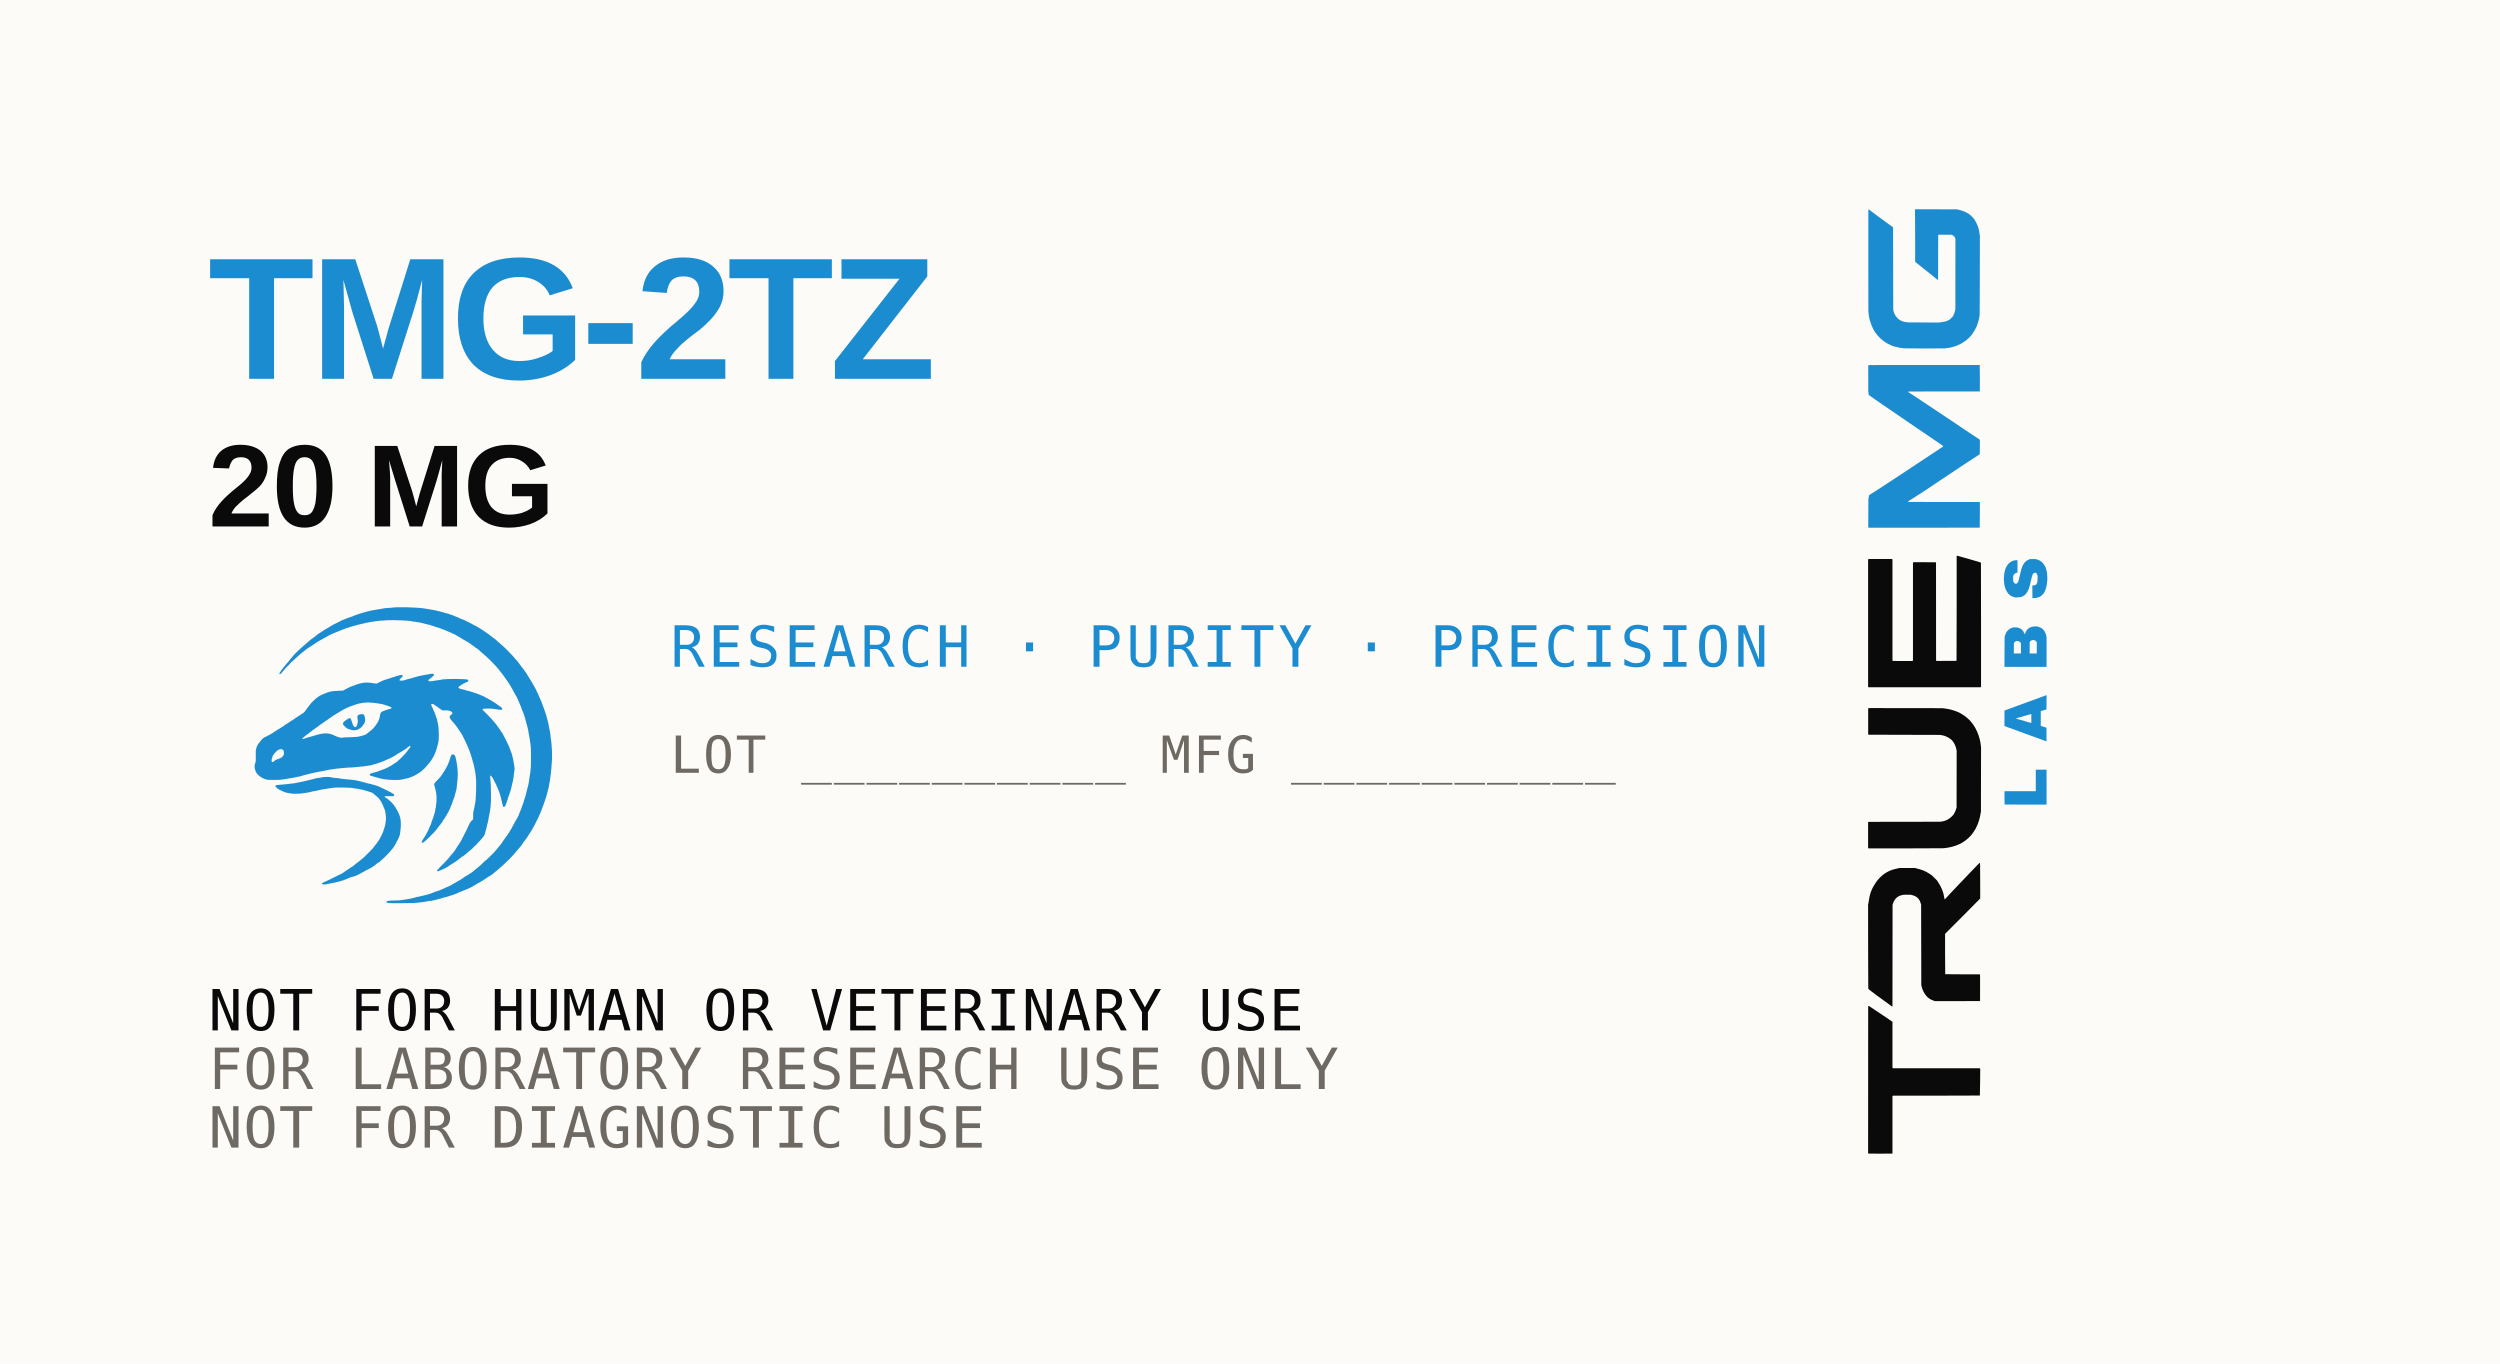
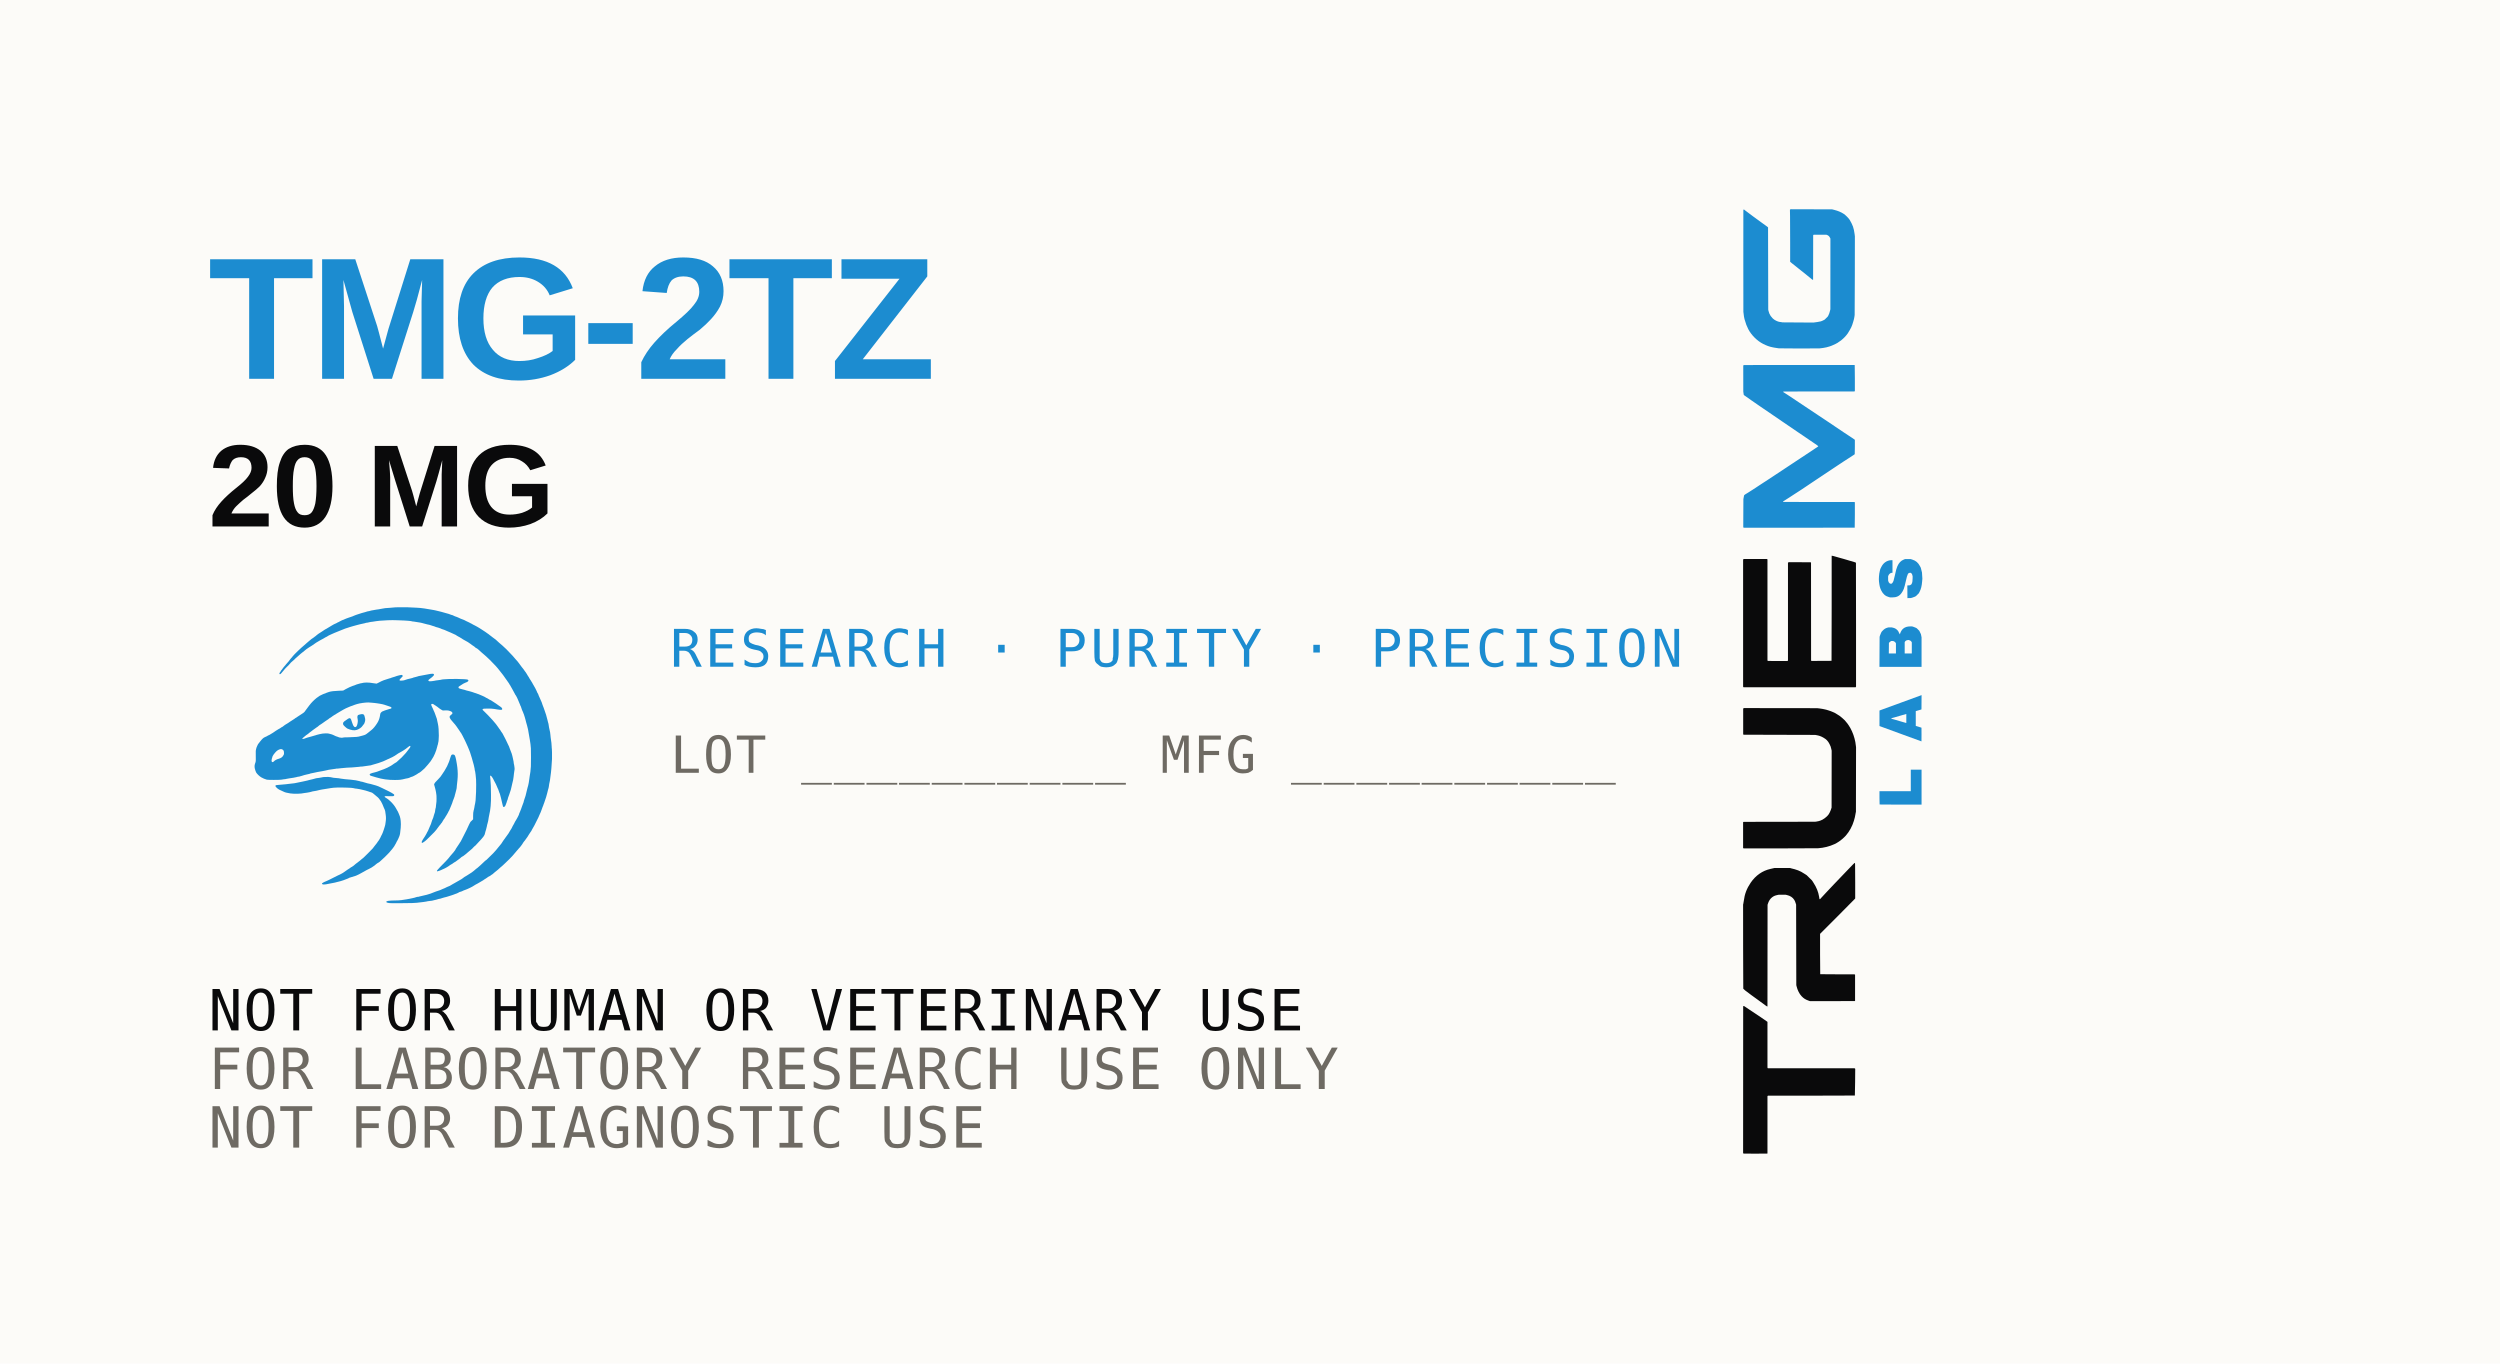
<svg xmlns="http://www.w3.org/2000/svg" width="66.0mm" height="36.0mm" viewBox="0 0 66.0 36.0">
  <rect x="0" y="0" width="66.0" height="36.0" fill="#FCFBF8" />
-   <g transform="translate(49.30,30.50) rotate(-90) scale(0.004437)">
+   <g transform="translate(46.00,30.50) rotate(-90) scale(0.004437)">
    <g transform="translate(0,681) scale(0.025,-0.025)" stroke="none">
      <g fill="#0A0A0B">
        <path d="M465 27020 l-58 -59 -15 -2770 c-8 -1524 0 -2802 18 -2841 l33 -70 6816 0 6815 0 61 -61 61 -61 -3 -10322 c-2 -5867 12 -10336 32 -10355 19 -18 1457 -45 3195 -61 l3160 -28 70 77 70 78 0 10325 0 10325 77 42 78 41 5439 0 5440 0 86 110 c125 160 843 1198 1065 1538 295 455 724 1099 1709 2569 l910 1356 -12 104 -12 103 -17488 9 -17488 9 -59 -58z" />
        <path d="M39653 27037 c-49 -18 -221 -200 -384 -405 -458 -576 -1855 -2468 -2161 -2925 -179 -268 -743 -1037 -1416 -1929 -166 -221 -278 -407 -266 -440 l22 -57 12086 -12 12086 -12 278 -88 c640 -203 1152 -536 1485 -965 307 -395 445 -712 569 -1304 l66 -320 0 -800 0 -800 -66 -300 c-181 -812 -569 -1408 -1152 -1768 -273 -168 -352 -202 -789 -341 l-351 -111 -9580 -21 -9580 -22 -300 -72 c-898 -215 -1753 -647 -2317 -1169 -555 -514 -833 -960 -1109 -1776 l-74 -220 -9 -5315 c-6 -2923 5 -5341 24 -5374 l33 -60 3113 -1 3113 0 48 65 47 66 6 4063 c3 2235 15 4080 27 4100 13 21 2011 36 4813 36 l4790 0 4138 -4134 c2275 -2274 4176 -4155 4224 -4180 l88 -46 3836 0 c2110 0 4003 12 4207 26 l369 26 19 50 c22 57 -449 537 -1427 1453 -693 648 -3219 3069 -3680 3525 -144 143 -513 492 -821 776 -307 284 -765 716 -1018 960 -460 444 -678 647 -1334 1239 l-350 316 13 64 12 65 180 30 c98 16 287 47 419 68 1108 179 2211 624 3280 1324 l560 366 620 626 620 626 263 400 c457 695 732 1203 890 1648 218 612 370 1114 408 1352 14 88 56 250 92 360 l67 200 0 1860 0 1860 -67 280 c-37 154 -105 451 -152 660 -425 1916 -1544 3522 -3281 4711 -1373 939 -2719 1447 -4380 1652 -176 22 -437 66 -580 99 l-260 59 -9960 -6 c-5478 -3 -9999 -20 -10047 -38z" />
        <path d="M73081 27003 l-41 -78 3 -8632 c2 -4748 18 -8831 36 -9073 101 -1383 432 -2698 970 -3860 66 -143 137 -296 156 -340 20 -44 107 -188 194 -320 88 -132 189 -294 225 -360 209 -379 985 -1283 1459 -1702 967 -852 2219 -1538 3517 -1926 650 -194 1101 -302 1480 -354 165 -23 381 -62 480 -87 l180 -46 7678 -14 7679 -14 341 41 c875 105 996 127 1782 328 1078 274 2363 850 3164 1418 90 64 252 177 360 252 187 130 549 429 780 644 172 160 902 995 1009 1154 55 80 204 315 333 521 129 206 275 440 325 520 50 80 106 181 125 225 20 44 83 188 142 320 184 414 294 707 421 1120 67 220 148 481 179 580 32 99 77 306 101 460 24 154 62 337 84 406 22 69 70 384 107 700 l66 574 11 8700 12 8700 -51 100 -50 100 -3067 0 -3067 0 -52 -52 -52 -52 -24 -8508 -24 -8508 -44 -260 c-110 -664 -270 -1122 -588 -1684 -416 -734 -817 -1122 -1520 -1473 -547 -273 -643 -308 -1159 -424 l-449 -100 -6776 10 -6776 11 -200 71 c-110 39 -290 99 -400 133 -249 78 -763 334 -1012 503 -573 388 -1285 1345 -1482 1993 -23 77 -72 239 -109 360 -36 121 -85 364 -108 540 l-41 320 -14 8515 -13 8515 -45 55 -46 55 -3073 0 -3074 0 -42 -77z" />
        <path d="M111470 27037 l-70 -41 0 -13357 0 -13356 77 -42 78 -41 14699 0 c8085 0 14727 11 14761 23 73 29 147 254 589 1797 45 154 107 361 140 460 63 190 147 481 240 830 105 394 171 630 288 1030 333 1138 450 1584 428 1620 l-25 40 -12447 1 c-6847 0 -12469 14 -12496 31 l-47 30 -13 2367 -12 2367 52 52 52 52 11644 8 11643 7 44 44 44 44 13 2601 14 2601 -64 97 -64 98 -11636 0 -11636 0 -65 65 -65 65 9 2319 10 2320 55 55 56 56 12035 0 12036 0 42 77 41 78 0 2733 0 2734 -61 88 -61 87 -15129 1 -15129 0 -70 -41z" />
      </g>
      <g fill="#1C8CD0">
        <path d="M149428 26991 l-69 -51 0 -13193 c0 -7256 10 -13210 23 -13230 14 -22 1228 -37 3012 -37 l2990 0 48 48 48 48 0 8485 c0 4667 11 8496 24 8510 51 51 137 -27 250 -225 101 -177 300 -490 866 -1360 66 -102 354 -541 640 -976 286 -435 601 -923 700 -1084 99 -162 321 -503 493 -760 172 -256 505 -753 740 -1103 235 -350 445 -663 467 -695 22 -31 510 -762 1084 -1623 574 -861 1170 -1754 1324 -1985 154 -231 405 -609 558 -840 153 -231 503 -754 776 -1163 274 -408 516 -772 538 -808 22 -36 195 -296 384 -577 189 -282 556 -836 816 -1232 1081 -1646 1205 -1838 1541 -2380 75 -121 155 -233 178 -249 22 -17 800 -30 1727 -30 l1686 -1 119 135 c65 75 217 295 338 490 237 384 977 1507 1354 2055 228 331 2457 3644 2617 3889 44 67 699 1051 1456 2187 757 1135 1423 2135 1480 2222 180 274 1884 2825 1961 2936 156 223 1269 1899 1393 2098 72 114 250 393 396 620 l265 412 64 -13 65 -12 10 -8456 10 -8455 45 -54 45 -54 3045 1 c1675 0 3068 15 3097 33 l52 33 3 9997 c2 5498 1 11430 -2 13183 l-5 3187 -64 64 -64 64 -3106 -3 -3106 -4 -378 -57 -379 -56 -90 -91 c-86 -86 -510 -688 -1208 -1715 -174 -255 -384 -561 -468 -680 -84 -119 -276 -396 -427 -616 -151 -220 -458 -665 -682 -990 -1061 -1535 -1504 -2184 -2993 -4392 -102 -151 -291 -424 -420 -606 -395 -558 -1826 -2658 -2692 -3952 -243 -363 -534 -795 -646 -960 -362 -533 -933 -1370 -1216 -1780 -151 -220 -481 -706 -734 -1080 -645 -958 -666 -976 -803 -710 -42 83 -173 285 -290 450 -117 165 -304 439 -414 609 -110 170 -319 485 -464 700 -262 388 -699 1050 -1710 2591 -288 440 -580 881 -649 980 -69 99 -254 378 -411 620 -158 242 -361 548 -451 680 -281 410 -2516 3790 -2639 3990 -64 104 -235 365 -380 580 -145 214 -333 498 -417 630 -84 132 -354 546 -599 920 -245 374 -615 940 -823 1259 -207 318 -435 660 -505 760 -71 99 -211 316 -313 481 -101 165 -291 462 -420 660 -130 198 -296 457 -368 575 -72 117 -167 271 -211 341 -44 69 -139 228 -212 352 -169 288 -192 306 -474 358 -129 23 -333 61 -454 84 l-220 41 -3341 16 -3341 15 -70 -51z" />
        <path d="M200748 27015 c-12 -12 -199 -36 -415 -54 -432 -34 -1041 -135 -1353 -224 -1056 -300 -1666 -529 -2360 -890 -1428 -741 -2792 -2118 -3512 -3547 -409 -812 -663 -1509 -787 -2160 -25 -132 -70 -357 -100 -500 -79 -379 -135 -742 -162 -1060 -43 -494 -55 -9253 -14 -9700 56 -610 149 -1204 259 -1660 102 -419 325 -1132 377 -1200 16 -22 80 -166 140 -320 130 -331 384 -846 530 -1076 305 -481 394 -610 605 -874 491 -615 1084 -1182 1642 -1570 290 -202 1442 -860 1505 -860 28 0 101 -26 164 -59 200 -104 621 -251 1093 -383 253 -70 546 -153 651 -184 105 -31 330 -75 500 -97 170 -23 390 -53 489 -68 99 -14 4347 -33 9440 -40 l9260 -14 540 64 c656 78 1322 222 1791 386 457 161 1227 540 1629 803 397 259 1101 959 1378 1369 420 622 746 1395 972 2303 l125 500 14 4945 15 4946 -71 71 -71 71 -1581 -27 c-870 -14 -3652 -26 -6184 -26 l-4603 0 -358 -430 c-730 -878 -909 -1102 -1673 -2099 -240 -314 -558 -715 -706 -891 -148 -176 -383 -466 -523 -644 -337 -431 -699 -871 -887 -1081 -88 -98 -148 -202 -140 -243 l14 -72 5305 -10 5304 -10 53 -64 53 -63 2 -1507 2 -1506 -91 -224 c-110 -274 -304 -474 -603 -623 l-226 -113 -8400 4 -8400 4 -320 70 c-469 102 -882 246 -1179 409 l-261 145 -360 364 -361 364 -139 260 c-255 475 -361 834 -439 1480 -25 209 -65 499 -88 643 l-43 264 25 3744 25 3744 40 105 c22 58 40 190 41 293 1 337 223 944 505 1380 483 748 1297 1294 2194 1474 l240 48 9794 23 9795 22 117 140 c64 77 166 212 225 299 139 203 491 691 749 1038 529 712 1029 1396 1202 1646 106 153 235 331 287 397 354 447 648 839 1069 1427 120 168 302 408 403 532 l184 226 -13 87 -12 88 -12145 8 c-6680 5 -12155 -1 -12167 -13z" />
      </g>
    </g>
    <g transform="translate(2086.5,811.8) scale(1.209881)">
      <g transform="translate(0,214) scale(0.025,-0.025)" fill="#1C8CD0" stroke="none">
        <g transform="translate(0.0,0)">
          <path d="M27 8413 c-15 -14 -27 -1877 -27 -4140 l0 -4113 3440 0 3440 0 0 1060 0 1060 -2120 0 -2120 0 0 3080 0 3080 -1293 0 c-712 0 -1306 -12 -1320 -27z" />
        </g>
        <g transform="translate(-21015.9,0)">
          <path d="M36449 8370 c-16 -38 -696 -1897 -1510 -4130 l-1482 -4060 1338 -11 c735 -5 1345 -2 1355 8 10 10 94 267 186 571 l167 552 1453 0 1453 0 166 -560 166 -560 1408 -11 1408 -10 -54 150 c-226 634 -2882 7899 -2925 8001 l-54 130 -1523 0 -1524 0 -28 -70z m1733 -2892 c92 -340 278 -981 413 -1425 135 -444 245 -826 245 -850 l0 -43 -880 0 -880 0 0 35 c0 20 118 428 261 908 144 480 325 1099 402 1375 77 276 150 534 162 574 12 40 41 66 65 58 l43 -14 169 -618z" />
        </g>
        <g transform="translate(-42657.8,0)">
          <path d="M69760 4303 l0 -4143 2902 0 2901 0 309 62 308 62 334 158 333 158 252 251 251 252 125 248 c69 137 153 351 185 477 l60 229 -1 321 c-1 601 -160 1085 -470 1430 -201 224 -556 447 -848 535 -133 40 -241 82 -241 95 0 12 146 91 325 175 l324 152 189 177 c231 216 381 483 460 821 l61 257 0 322 1 321 -62 239 c-83 323 -270 621 -559 892 l-241 226 -260 128 c-143 71 -368 160 -499 198 l-239 69 -2950 15 -2950 15 0 -4142z m4807 2197 c59 -44 145 -145 190 -225 l83 -146 0 -196 0 -196 -90 -178 -90 -178 -136 -91 -136 -90 -994 0 -994 0 0 702 0 702 1030 -12 1030 -12 107 -80z m151 -3079 c149 -77 276 -287 306 -506 l24 -176 -47 -179 c-53 -196 -161 -336 -329 -424 l-108 -56 -1082 0 -1082 0 0 700 0 700 1102 0 1102 0 114 -59z" />
        </g>
        <g transform="translate(-64316.7,0)">
          <path d="M108180 8534 c-883 -105 -1223 -191 -1720 -433 -723 -354 -1137 -832 -1320 -1524 l-62 -237 -3 -388 c-4 -854 255 -1416 851 -1840 580 -413 916 -536 2354 -856 1425 -317 1640 -428 1640 -841 l0 -141 -113 -114 -114 -113 -214 -63 -214 -64 -425 0 c-504 0 -844 55 -1052 172 l-152 85 -83 134 -83 134 -20 258 -21 258 -1245 -10 -1244 -11 9 -334 9 -334 66 -266 c36 -146 121 -374 189 -506 l125 -240 281 -282 281 -281 281 -146 c560 -291 1154 -435 2099 -509 l500 -39 606 38 606 39 461 117 462 116 312 163 c696 362 1073 805 1299 1525 l94 299 -2 560 -2 560 -94 240 c-217 556 -654 973 -1318 1259 -413 178 -717 261 -1834 501 -954 205 -1224 295 -1434 476 l-146 126 -4 173 -5 172 146 134 147 134 173 52 173 51 400 1 400 1 151 -53 c299 -106 549 -418 549 -685 l0 -122 1240 0 1240 0 0 232 c0 429 -157 880 -432 1244 -232 306 -531 541 -948 745 l-360 176 -388 100 c-588 151 -1538 223 -2092 157z" />
        </g>
      </g>
    </g>
  </g>
  <text x="5.5" y="10.00" font-family="Archivo Black, Archivo, Helvetica Neue, Arial, sans-serif" font-weight="900" font-size="4.60" letter-spacing="-0.12" fill="#1C8CD0">TMG-2TZ</text>
  <text x="5.5" y="13.90" font-family="Archivo Black, Archivo, Helvetica Neue, Arial, sans-serif" font-weight="900" font-size="3.10" letter-spacing="-0.04" fill="#0A0A0B">20 MG</text>
  <g transform="translate(5.500,14.600) scale(0.006875)">
    <g transform="translate(0,1600) scale(0.5673759,-0.5673759)" fill="#1C8CD0" stroke="none">
      <path d="M1285 2453 c-13 0 -30 -1 -36 -2 -7 0 -17 -1 -23 -2 -26 -1 -32 -2 -58 -7 -8 -2 -22 -4 -31 -5 -9 -1 -24 -4 -34 -6 -10 -3 -21 -6 -26 -6 -5 -1 -12 -4 -16 -5 -5 -2 -15 -4 -22 -6 -7 -2 -17 -5 -22 -7 -5 -2 -13 -5 -18 -6 -5 -2 -12 -5 -15 -6 -3 -2 -12 -5 -18 -7 -7 -2 -14 -4 -15 -5 -2 -1 -8 -3 -14 -5 -5 -2 -12 -5 -15 -6 -2 -2 -7 -4 -10 -4 -6 -2 -15 -7 -21 -10 -1 -1 -6 -3 -9 -5 -4 -1 -9 -4 -12 -6 -4 -2 -9 -5 -13 -6 -3 -2 -8 -4 -10 -5 -2 -1 -7 -4 -12 -7 -12 -7 -19 -11 -30 -18 -5 -3 -10 -6 -10 -6 -1 0 -5 -2 -9 -5 -5 -3 -13 -9 -18 -12 -19 -12 -30 -19 -35 -24 -3 -3 -7 -6 -8 -7 -2 -1 -6 -3 -8 -6 -3 -2 -8 -5 -10 -7 -2 -1 -7 -4 -9 -6 -11 -9 -15 -13 -18 -15 -2 -2 -9 -7 -14 -12 -6 -6 -13 -12 -17 -15 -22 -18 -67 -61 -78 -75 -2 -4 -8 -10 -11 -13 -3 -4 -7 -8 -8 -10 -4 -6 -15 -20 -18 -22 -2 -2 -5 -6 -8 -9 -2 -4 -6 -8 -8 -10 -5 -6 -13 -15 -16 -20 -2 -3 -4 -6 -5 -7 -1 -1 -3 -4 -5 -6 -1 -3 -4 -8 -7 -11 -3 -4 -4 -6 -4 -9 0 -3 1 -4 4 -4 2 0 4 1 10 8 4 4 9 10 11 13 4 6 24 28 28 31 2 1 7 6 12 12 11 13 12 15 36 35 2 3 10 10 17 16 7 7 19 17 26 23 7 6 18 15 25 20 10 9 16 13 31 23 9 5 13 8 21 13 22 16 34 24 56 36 21 11 30 16 32 18 2 1 7 4 12 6 5 3 11 6 13 8 3 1 9 4 13 6 5 2 10 4 11 5 2 1 9 4 16 7 13 5 21 8 37 15 4 2 11 5 15 6 4 1 13 5 20 8 8 3 15 5 16 5 0 0 7 2 15 5 7 2 18 5 24 7 6 1 16 4 22 6 7 2 17 5 23 6 14 3 21 4 32 7 4 2 13 4 19 4 5 1 11 3 13 3 2 1 11 2 20 3 9 1 21 3 26 4 10 2 24 3 76 6 30 1 38 1 67 0 69 -2 94 -5 101 -8 1 0 5 -1 10 -1 4 -1 12 -2 19 -3 6 -1 17 -3 25 -4 8 -2 19 -4 24 -6 6 -2 16 -4 23 -6 8 -1 18 -4 24 -6 6 -2 11 -4 12 -4 2 0 17 -5 23 -8 2 0 9 -3 15 -4 6 -2 14 -5 17 -6 2 -2 9 -4 15 -6 6 -2 13 -4 16 -6 3 -2 10 -5 16 -7 6 -2 14 -6 19 -8 17 -8 34 -16 35 -16 0 0 5 -3 9 -6 5 -3 11 -6 14 -8 2 -1 6 -3 8 -4 1 -2 5 -4 8 -5 3 -2 8 -5 10 -7 4 -3 23 -13 34 -19 2 -1 5 -3 7 -5 3 -2 7 -5 9 -6 2 -1 7 -5 12 -9 5 -4 11 -8 15 -10 3 -3 7 -6 9 -8 3 -1 7 -4 11 -6 3 -3 8 -7 12 -10 3 -3 9 -9 14 -13 37 -32 31 -26 60 -54 33 -33 48 -49 67 -74 9 -12 13 -17 22 -28 2 -3 7 -10 12 -17 11 -16 19 -28 24 -34 2 -3 6 -8 8 -13 2 -4 5 -8 6 -9 0 -1 2 -4 3 -6 1 -2 5 -8 7 -12 7 -12 14 -25 19 -35 2 -5 6 -11 8 -13 2 -3 5 -9 7 -13 2 -5 4 -9 5 -11 1 -2 12 -27 16 -38 1 -4 3 -9 5 -11 2 -5 8 -22 8 -24 0 -1 2 -6 5 -11 3 -6 6 -15 8 -20 1 -5 4 -14 6 -19 1 -5 4 -13 5 -18 1 -5 3 -12 4 -16 3 -7 10 -37 12 -45 0 -3 1 -7 2 -10 1 -4 2 -9 2 -12 1 -7 6 -33 9 -52 3 -16 6 -39 7 -57 1 -21 1 -101 0 -122 -1 -23 -5 -52 -8 -66 0 -4 -2 -13 -3 -22 -2 -16 -5 -33 -7 -40 -1 -2 -3 -9 -4 -14 -1 -6 -3 -13 -4 -16 -4 -14 -8 -31 -10 -41 -2 -5 -4 -12 -5 -15 -1 -3 -4 -11 -6 -18 -1 -7 -4 -16 -6 -20 -2 -4 -5 -12 -6 -16 -3 -10 -11 -30 -15 -40 -2 -4 -6 -13 -8 -21 -3 -7 -7 -14 -8 -16 -1 -1 -3 -5 -5 -9 -2 -4 -5 -9 -7 -12 -2 -3 -6 -9 -8 -14 -2 -5 -4 -9 -5 -10 -2 -3 -13 -22 -16 -30 -3 -4 -5 -9 -7 -11 -1 -3 -4 -7 -6 -10 -1 -3 -5 -8 -7 -12 -7 -9 -19 -26 -36 -50 -5 -8 -11 -16 -13 -20 -3 -3 -9 -11 -14 -17 -20 -25 -24 -30 -42 -49 -23 -23 -37 -37 -45 -44 -4 -2 -11 -8 -16 -13 -14 -14 -34 -32 -39 -36 -3 -3 -9 -8 -14 -11 -22 -20 -38 -31 -62 -45 -17 -10 -24 -14 -29 -19 -6 -5 -8 -6 -33 -20 -8 -4 -17 -10 -21 -12 -4 -2 -11 -6 -16 -9 -4 -2 -9 -5 -10 -6 -2 -2 -12 -7 -16 -8 -2 -1 -8 -3 -12 -5 -4 -2 -11 -5 -14 -7 -4 -1 -11 -4 -17 -7 -5 -3 -10 -5 -11 -5 0 0 -4 -1 -8 -3 -8 -3 -22 -8 -24 -8 -1 0 -6 -2 -13 -5 -6 -3 -17 -7 -23 -9 -7 -2 -14 -4 -16 -5 -2 -1 -7 -2 -10 -3 -31 -7 -48 -11 -51 -12 -1 -1 -6 -2 -12 -2 -5 -1 -13 -3 -17 -5 -4 -1 -12 -3 -17 -4 -6 -1 -14 -3 -19 -4 -8 -2 -29 -5 -55 -9 -14 -2 -21 -2 -66 -3 -20 -1 -29 -2 -34 -6 -4 -2 -5 -3 -2 -5 2 -2 6 -4 18 -6 8 -1 17 -1 73 -1 70 0 109 1 141 6 3 1 11 1 17 2 5 1 14 2 20 3 6 2 16 3 23 4 6 1 14 2 17 2 3 1 10 3 16 4 6 1 15 3 20 5 4 2 12 3 16 4 4 1 11 2 14 4 4 1 12 3 17 5 14 3 16 4 29 8 6 2 15 5 19 6 3 1 9 3 12 4 4 2 9 4 13 5 8 2 16 6 22 9 3 3 6 4 16 7 4 1 10 3 13 5 3 2 11 5 17 7 13 4 51 22 58 28 3 2 9 6 13 8 5 2 11 6 15 8 13 8 29 17 29 17 1 0 4 2 7 4 3 3 8 6 10 7 3 2 7 5 11 7 9 7 20 14 26 16 3 2 6 4 8 6 2 1 5 4 8 5 2 2 5 5 8 7 2 2 6 5 8 7 8 5 32 26 41 35 5 4 10 9 12 10 5 4 26 24 43 41 19 19 30 31 47 52 7 8 15 17 18 21 3 3 7 8 10 11 2 3 5 7 7 9 2 3 5 7 8 11 2 3 5 8 6 10 2 2 5 6 6 8 2 2 4 6 6 7 1 1 4 5 6 9 3 4 7 10 11 15 3 5 8 13 11 18 3 4 7 10 8 12 2 3 5 7 7 10 1 3 3 7 4 8 2 3 17 29 17 30 0 1 19 39 21 42 1 2 4 7 6 12 2 5 4 11 6 14 4 7 16 36 18 44 1 4 4 10 5 14 2 3 4 9 5 13 1 4 4 11 6 16 9 25 17 50 20 65 2 9 5 20 6 24 2 4 3 11 4 15 1 4 2 13 3 21 2 7 4 18 5 24 1 6 2 17 3 23 1 13 2 17 4 31 0 5 1 14 2 20 0 5 2 17 2 26 3 26 4 63 3 90 0 13 -1 24 -1 25 -1 0 -1 5 -1 11 0 14 -3 40 -7 64 0 5 -1 14 -2 20 -1 6 -2 13 -2 16 -3 11 -4 16 -7 32 -4 27 -4 28 -7 36 -1 4 -3 11 -4 16 -4 19 -13 48 -20 66 -2 6 -5 13 -6 17 -1 4 -4 12 -7 18 -2 6 -5 14 -6 18 -3 7 -8 19 -15 34 -2 4 -6 12 -7 17 -2 4 -4 10 -6 12 -2 2 -4 7 -5 11 -5 11 -16 33 -20 38 -1 3 -4 7 -6 10 -1 4 -7 13 -12 21 -6 9 -11 17 -12 19 -1 3 -6 11 -11 18 -4 7 -9 16 -11 18 -1 2 -4 7 -7 10 -2 3 -8 11 -12 17 -5 6 -10 13 -12 15 -2 3 -6 9 -11 15 -12 17 -18 24 -31 38 -7 8 -15 17 -18 21 -4 4 -14 15 -22 23 -9 9 -19 19 -21 22 -5 5 -25 24 -28 26 -2 1 -10 9 -20 17 -9 9 -20 19 -24 22 -10 7 -16 11 -23 17 -3 3 -8 6 -10 8 -3 2 -9 6 -13 10 -12 9 -41 29 -53 36 -4 2 -9 5 -11 7 -4 2 -9 5 -17 10 -2 1 -7 4 -13 7 -6 3 -12 6 -14 7 -2 2 -6 3 -8 5 -2 1 -8 3 -12 6 -4 2 -9 5 -12 6 -3 1 -9 4 -13 6 -7 5 -20 10 -39 17 -5 2 -11 5 -15 7 -7 3 -16 7 -18 7 0 0 -4 2 -8 3 -11 6 -14 7 -23 9 -4 1 -11 4 -16 6 -5 1 -13 4 -18 5 -16 4 -25 7 -32 9 -4 1 -11 3 -16 4 -10 2 -19 4 -25 6 -3 1 -7 2 -10 2 -4 1 -14 2 -23 4 -16 2 -22 3 -42 7 -10 2 -44 5 -52 5 -4 0 -14 1 -21 1 -17 2 -71 3 -103 2z" />
      <path d="M1503 2002 c-19 -3 -77 -14 -80 -15 -1 -1 -10 -3 -20 -6 -9 -2 -20 -5 -23 -7 -4 -1 -11 -3 -16 -4 -10 -2 -22 -5 -32 -9 -4 -2 -10 -3 -17 -4 -16 -1 -18 -1 -20 1 -3 3 0 7 10 17 l10 10 0 3 c0 5 -3 7 -8 7 -4 0 -22 -4 -31 -7 -4 -1 -10 -3 -14 -5 -5 -1 -14 -4 -20 -6 -7 -3 -15 -6 -18 -6 -7 -2 -21 -7 -37 -12 -10 -4 -26 -11 -34 -16 -2 -1 -7 -3 -10 -5 l-5 -2 -6 1 c-4 0 -10 2 -15 2 -32 6 -61 6 -81 0 -3 0 -11 -2 -17 -4 -15 -4 -17 -5 -24 -8 -3 -2 -11 -4 -17 -6 -12 -4 -32 -13 -48 -22 -5 -3 -12 -7 -14 -8 l-4 -2 -27 -1 c-32 -1 -55 -4 -68 -8 -5 -2 -13 -4 -17 -6 -13 -4 -35 -14 -46 -20 -12 -7 -29 -20 -47 -38 -6 -5 -18 -20 -25 -29 -3 -4 -7 -9 -9 -12 -6 -7 -11 -14 -17 -23 -4 -6 -6 -9 -13 -14 -5 -3 -10 -7 -12 -8 -4 -2 -23 -15 -29 -19 -1 -1 -5 -3 -7 -5 -3 -1 -9 -5 -12 -8 -4 -2 -11 -7 -17 -11 -6 -4 -18 -11 -27 -18 -9 -6 -18 -11 -20 -12 -1 -1 -5 -4 -8 -6 -2 -2 -7 -5 -9 -7 -3 -1 -7 -3 -9 -5 -2 -2 -6 -4 -9 -6 -3 -1 -8 -4 -11 -6 -3 -2 -10 -7 -16 -10 -7 -4 -15 -10 -19 -13 -5 -3 -15 -9 -23 -14 -9 -4 -17 -8 -19 -10 -2 -1 -7 -3 -11 -5 -12 -5 -19 -11 -34 -30 -2 -3 -5 -7 -7 -9 -7 -8 -9 -11 -14 -23 -3 -6 -6 -15 -7 -21 l-2 -11 0 -24 c1 -42 0 -47 -1 -51 -5 -14 -6 -17 -7 -26 0 -5 0 -12 1 -16 1 -7 7 -24 9 -28 6 -11 23 -27 35 -34 7 -5 29 -14 38 -16 8 -2 86 -2 98 0 3 1 12 2 18 3 6 0 13 1 14 2 2 1 12 2 22 4 10 1 22 3 27 4 5 1 14 3 20 4 6 2 15 4 20 4 5 1 13 3 18 5 12 4 18 6 32 9 7 1 15 3 18 4 6 3 8 3 33 8 8 2 19 4 23 5 9 2 19 4 34 6 6 1 15 3 20 4 6 2 15 4 22 5 15 2 47 7 48 7 0 1 5 1 11 1 6 1 18 2 28 3 19 2 53 5 72 5 18 1 40 3 46 4 3 1 13 2 22 2 16 2 24 3 49 7 5 0 13 2 17 4 4 1 10 3 14 4 14 3 43 13 61 20 5 3 10 5 11 5 1 0 6 2 11 5 5 3 13 6 18 8 5 2 9 4 10 5 1 0 6 3 11 5 12 6 25 14 30 18 3 2 8 5 10 7 3 1 11 6 18 10 8 5 15 9 17 10 6 3 28 19 33 24 7 6 12 9 15 7 2 -2 -1 -11 -6 -16 -1 -1 -4 -6 -7 -9 -12 -17 -18 -24 -45 -52 -19 -18 -32 -30 -35 -32 -3 -2 -11 -7 -18 -11 -6 -5 -12 -9 -14 -10 -1 -1 -6 -4 -10 -6 -11 -7 -31 -16 -44 -21 -6 -2 -12 -5 -14 -5 -1 -1 -9 -4 -16 -6 -7 -2 -14 -5 -16 -6 -2 0 -9 -2 -14 -4 -14 -3 -27 -7 -30 -9 -2 0 -4 -2 -5 -3 l-1 -3 1 -3 c2 -4 7 -7 22 -10 6 -2 14 -4 20 -6 43 -13 80 -18 127 -18 32 0 42 1 73 9 6 1 13 3 16 3 5 1 13 4 18 7 3 1 7 3 10 3 3 1 8 3 11 5 2 1 8 5 13 7 5 3 10 6 12 7 1 2 5 4 9 6 9 4 22 15 39 31 13 14 33 37 41 48 2 2 6 9 9 14 14 19 29 55 36 85 2 7 3 14 4 14 1 3 4 16 5 24 1 5 1 22 2 37 0 33 -2 61 -6 79 -2 6 -4 17 -5 23 -1 7 -3 16 -5 19 -1 4 -4 12 -6 17 -2 6 -5 14 -7 19 -3 5 -5 11 -6 13 -1 3 -6 15 -14 31 -3 7 -3 9 -2 11 1 5 11 4 19 -2 2 -2 6 -5 9 -6 4 -2 24 -17 27 -20 3 -2 18 -12 21 -13 2 -1 9 -1 18 0 11 0 16 0 22 -1 18 -4 27 -10 27 -17 0 -5 -2 -7 -10 -13 -7 -5 -9 -8 -9 -14 0 -4 1 -6 8 -17 5 -6 12 -15 17 -20 10 -11 15 -17 22 -27 3 -5 8 -12 11 -16 3 -5 7 -10 9 -13 1 -2 4 -6 5 -8 2 -2 4 -5 6 -8 3 -4 14 -26 24 -46 3 -7 7 -14 8 -17 6 -12 18 -40 21 -48 2 -5 5 -13 7 -18 2 -5 5 -14 6 -19 2 -5 4 -14 6 -19 14 -49 16 -56 19 -73 0 -5 2 -15 4 -21 2 -14 4 -24 6 -53 1 -25 1 -38 0 -84 -2 -55 -3 -64 -10 -95 0 -4 -2 -12 -3 -17 -1 -5 -2 -11 -3 -12 -3 -9 -4 -22 -4 -41 l0 -20 -5 -5 c-2 -3 -6 -6 -7 -7 -5 -3 -11 -14 -15 -23 -2 -7 -30 -64 -41 -84 -1 -2 -4 -8 -7 -14 -3 -7 -8 -15 -10 -19 -3 -4 -7 -9 -8 -12 -11 -16 -15 -23 -18 -27 -1 -2 -4 -7 -6 -9 -1 -3 -3 -7 -4 -8 -3 -5 -18 -24 -33 -40 -2 -2 -5 -7 -7 -9 -7 -10 -35 -39 -64 -68 -17 -17 -22 -24 -19 -27 1 -1 2 -1 6 1 3 0 8 2 13 4 5 2 9 4 10 4 2 1 7 4 13 6 12 5 28 14 35 19 2 2 7 5 11 8 3 2 8 5 12 7 11 8 22 15 25 16 4 3 17 12 23 17 2 2 6 5 9 7 2 2 6 5 8 7 2 1 7 5 12 7 8 6 17 12 38 31 7 6 16 13 19 16 3 2 6 5 7 7 2 2 7 7 12 12 6 4 11 9 12 11 1 1 7 7 12 13 13 13 35 38 38 43 6 8 8 14 10 23 1 6 4 15 6 21 2 6 4 17 6 24 1 6 3 16 5 21 3 9 6 25 8 41 1 4 2 11 3 15 9 38 13 79 12 138 0 48 -2 87 -4 103 -2 18 -3 23 0 25 1 1 2 1 4 -1 3 -2 9 -10 14 -19 2 -4 5 -11 7 -14 7 -12 18 -34 21 -43 2 -5 4 -11 6 -13 1 -2 4 -10 6 -17 2 -7 5 -14 6 -15 2 -4 13 -51 17 -69 3 -16 5 -20 9 -21 4 0 10 5 12 11 1 2 4 11 7 18 2 8 5 17 7 20 1 2 3 9 4 15 2 5 5 14 7 19 2 5 5 13 6 18 1 4 3 11 5 15 1 3 3 13 5 21 2 8 4 19 6 26 4 14 6 24 8 41 2 16 3 30 5 40 3 12 2 24 -1 39 -2 7 -4 18 -4 24 -1 6 -3 17 -5 24 -2 7 -4 15 -4 17 -1 6 -6 21 -11 32 -2 4 -4 11 -6 16 -2 5 -4 11 -5 14 -2 3 -4 7 -5 10 -6 15 -32 66 -39 78 -5 6 -9 13 -10 14 -1 2 -3 6 -6 10 -3 3 -8 11 -13 18 -9 14 -18 25 -39 49 -10 12 -50 53 -61 63 -7 5 -8 9 -3 12 2 1 6 2 22 2 28 1 44 0 77 -6 26 -4 31 -3 31 3 0 7 -4 11 -21 22 -6 5 -16 11 -21 15 -18 12 -32 21 -34 22 -4 1 -14 7 -17 9 -2 1 -6 4 -10 6 -4 1 -10 4 -13 7 -4 2 -8 4 -8 4 -1 0 -5 2 -11 5 -17 8 -31 13 -50 19 -7 2 -15 5 -17 6 -3 1 -10 3 -17 5 -24 6 -29 7 -36 10 -5 1 -10 3 -12 3 -15 3 -27 7 -28 10 -2 3 -1 6 1 9 2 1 18 12 31 20 3 2 10 5 15 7 10 3 17 8 19 12 1 3 -1 7 -4 8 -10 5 -126 7 -167 2 -4 0 -12 -2 -16 -3 -5 -1 -14 -2 -20 -3 -7 -1 -18 -2 -25 -4 -23 -4 -36 -4 -38 0 -2 4 0 7 6 11 12 8 28 22 30 26 2 4 2 6 0 8 -3 3 -4 3 -10 3 -4 0 -10 -1 -13 -1z m-398 -195 c16 -1 28 -3 37 -4 3 -1 11 -2 19 -3 17 -3 21 -4 31 -7 5 -2 16 -5 24 -8 16 -5 23 -8 23 -11 2 -5 -1 -7 -15 -10 -18 -5 -43 -14 -48 -17 -6 -4 -11 -10 -12 -14 0 -2 -2 -10 -3 -18 -3 -17 -10 -34 -18 -46 -11 -18 -28 -39 -38 -46 -24 -20 -30 -24 -34 -27 -2 -1 -5 -3 -6 -4 -3 -2 -11 -5 -19 -7 -5 -1 -14 -3 -19 -5 -11 -4 -31 -6 -78 -7 -23 0 -36 -1 -38 -2 -4 -2 -18 -1 -25 1 -3 1 -9 3 -13 5 -5 1 -12 4 -16 6 -17 9 -28 12 -42 15 -8 2 -32 2 -42 0 -12 -2 -31 -6 -40 -9 -4 -2 -10 -3 -13 -4 -4 -1 -11 -3 -17 -5 -7 -2 -15 -4 -18 -5 -4 -1 -12 -3 -18 -5 -6 -2 -13 -5 -16 -6 -6 -2 -13 -3 -15 -2 -1 2 4 7 10 12 4 3 9 7 11 9 2 2 7 6 11 8 4 3 9 7 13 10 3 3 9 8 14 11 4 3 10 8 13 10 7 5 15 11 25 18 4 2 9 6 11 8 4 4 8 7 24 17 9 6 18 12 24 17 3 2 8 6 12 8 3 2 7 5 9 6 1 2 6 5 9 7 4 2 13 8 19 13 7 5 15 10 18 11 3 2 7 4 9 6 2 1 6 4 10 6 3 2 7 5 10 6 7 5 45 26 52 28 2 1 8 3 14 6 6 3 15 6 19 7 5 2 13 5 18 7 5 2 12 4 16 5 3 1 10 2 16 4 17 3 29 5 44 6 15 1 17 1 38 -1z m-605 -316 c9 -4 12 -11 12 -23 l0 -9 -4 -8 c-6 -12 -15 -18 -30 -23 -13 -3 -28 -11 -32 -16 -8 -9 -16 -10 -18 0 -1 5 3 24 7 33 7 14 26 36 36 41 13 7 22 9 29 5z" />
      <path d="M1024 1727 c-10 -2 -12 -4 -14 -9 -2 -6 -2 -9 0 -19 3 -11 2 -28 -3 -43 -3 -10 -9 -16 -15 -14 -3 0 -9 6 -12 12 -2 5 -12 32 -13 37 -2 8 -8 13 -14 11 -1 0 -5 -2 -8 -4 -3 -2 -7 -5 -10 -7 -8 -4 -19 -13 -21 -17 -3 -4 -3 -11 -1 -16 3 -6 22 -23 28 -26 24 -11 47 -15 64 -9 15 5 33 17 39 28 2 2 5 6 7 9 5 5 7 12 10 23 1 8 1 10 0 17 -2 10 -5 22 -8 25 -4 6 -15 6 -29 2z" />
      <path d="M1650 1456 c-5 -2 -8 -7 -10 -15 -1 -4 -3 -9 -4 -12 -1 -2 -3 -8 -4 -13 -2 -5 -4 -10 -4 -11 -1 -2 -4 -9 -7 -16 -3 -7 -6 -15 -8 -17 -1 -3 -4 -7 -5 -9 -4 -8 -15 -26 -19 -31 -2 -3 -5 -8 -8 -12 -6 -10 -13 -19 -27 -33 -14 -13 -22 -23 -25 -30 l-1 -4 3 -10 c2 -5 3 -12 4 -15 1 -4 2 -9 3 -12 1 -3 2 -10 3 -15 1 -6 2 -12 2 -14 2 -6 2 -53 0 -58 0 -3 -1 -10 -2 -17 0 -7 -2 -14 -2 -17 -2 -3 -2 -6 -5 -26 -1 -4 -2 -10 -4 -13 -1 -3 -3 -9 -4 -13 -1 -7 -6 -21 -11 -31 -1 -4 -4 -10 -5 -15 -1 -5 -4 -13 -6 -17 -2 -4 -4 -9 -5 -11 -1 -3 -3 -8 -5 -12 -2 -4 -5 -11 -6 -14 -2 -4 -4 -9 -6 -11 -1 -3 -4 -8 -6 -12 -2 -3 -6 -10 -8 -14 -16 -23 -24 -38 -24 -42 0 -5 2 -7 6 -5 1 1 4 2 5 3 5 2 14 10 24 19 31 30 47 47 53 53 4 5 9 11 11 13 3 3 6 8 8 11 9 12 12 16 16 21 3 2 6 7 8 10 2 2 4 6 6 7 1 2 3 6 5 9 2 3 5 9 8 13 3 3 8 10 10 15 2 4 7 12 10 16 3 5 7 12 9 16 2 5 5 11 7 13 1 3 3 8 5 12 2 4 5 13 8 19 8 20 9 22 12 33 2 5 5 13 7 18 2 4 4 10 5 14 1 4 2 11 4 16 2 5 4 13 5 19 1 6 3 13 4 16 0 2 2 12 2 21 1 9 3 25 4 36 3 29 3 57 -1 89 -1 6 -2 15 -3 21 -2 17 -9 50 -13 57 -3 6 -11 9 -19 7z" />
      <path d="M786 1304 c-6 0 -13 -1 -16 -2 -3 -1 -13 -2 -22 -4 -10 -1 -19 -2 -21 -3 -5 -2 -33 -9 -43 -11 -5 -1 -12 -3 -15 -4 -4 -1 -16 -4 -27 -6 -32 -6 -36 -7 -44 -9 -4 -1 -11 -2 -15 -3 -38 -5 -47 -6 -60 -7 -19 -2 -27 -3 -45 -4 -18 -1 -22 -2 -24 -6 0 -4 2 -8 10 -15 10 -9 19 -14 43 -24 14 -7 20 -8 48 -13 29 -4 70 -3 97 3 4 1 11 2 15 2 9 1 27 5 29 6 2 1 13 4 35 7 11 2 22 5 25 6 6 1 13 3 41 7 11 2 24 4 31 5 22 4 57 5 114 3 22 -1 29 -1 39 -3 7 -2 18 -4 24 -4 20 -3 24 -4 36 -7 6 -2 15 -4 21 -5 19 -6 24 -7 31 -10 3 -1 8 -3 10 -3 4 -1 9 -4 16 -10 28 -22 35 -29 43 -42 2 -3 5 -7 6 -8 4 -5 16 -32 20 -44 2 -5 5 -11 6 -13 2 -6 4 -11 6 -31 3 -20 3 -33 0 -53 -3 -20 -2 -19 -7 -34 -2 -7 -5 -15 -6 -19 -1 -6 -13 -35 -17 -40 0 -1 -3 -7 -6 -13 -5 -10 -13 -23 -18 -28 -1 -1 -4 -5 -6 -9 -3 -4 -9 -12 -15 -19 -5 -6 -11 -14 -13 -17 -4 -5 -59 -60 -64 -64 -2 -1 -6 -4 -8 -6 -5 -5 -29 -24 -35 -28 -2 -1 -6 -5 -9 -7 -8 -8 -19 -16 -26 -20 -4 -1 -7 -3 -7 -4 -1 -1 -9 -7 -21 -14 -6 -4 -14 -10 -17 -12 -8 -7 -20 -13 -27 -17 -4 -2 -8 -4 -10 -5 -1 -1 -6 -3 -11 -5 -4 -2 -14 -7 -22 -11 -37 -19 -46 -23 -53 -26 -10 -3 -31 -14 -32 -16 -1 -2 -1 -3 0 -5 1 -1 2 -2 7 -3 10 -1 25 1 51 7 7 2 16 3 21 4 4 1 12 2 17 4 4 1 12 3 16 4 12 2 53 16 65 22 4 3 9 5 10 5 1 0 26 8 42 13 8 3 32 15 36 18 2 1 6 3 9 5 3 1 8 4 11 6 3 2 9 5 14 8 5 2 13 6 18 9 4 2 12 7 17 9 4 3 10 7 12 8 3 2 7 5 10 7 2 2 6 5 8 7 3 3 9 7 25 17 4 3 18 16 35 32 28 28 37 37 43 46 2 2 5 6 7 8 2 2 5 6 6 8 2 3 5 8 8 11 2 3 8 13 12 21 4 9 8 17 10 19 2 3 9 18 13 29 5 14 5 18 9 56 2 15 1 35 0 47 -1 5 -2 12 -2 15 -1 8 -6 24 -11 34 -2 4 -4 8 -4 9 0 1 -5 11 -7 13 -1 1 -4 6 -6 11 -9 17 -23 35 -40 51 -12 11 -18 16 -28 22 -11 6 -14 10 -8 12 3 1 7 1 31 0 21 0 26 0 29 3 3 3 3 7 0 10 -6 5 -22 14 -34 20 -15 7 -38 18 -45 22 -10 5 -17 8 -26 12 -6 2 -13 4 -17 6 -4 1 -12 3 -18 5 -7 2 -15 4 -18 5 -4 1 -12 3 -19 4 -6 2 -16 4 -21 6 -5 2 -12 4 -17 5 -5 0 -12 2 -17 4 -17 5 -32 7 -60 10 -23 1 -60 6 -66 7 -9 2 -24 4 -30 4 -11 0 -31 3 -41 6 -7 2 -22 2 -41 1z" />
    </g>
  </g>
-   <text x="17.70" y="17.60" font-family="IBM Plex Mono, SF Mono, Menlo, monospace" font-size="1.50" letter-spacing="0.1" fill="#1C8CD0">RESEARCH · PURITY · PRECISION</text>
+   <text x="17.70" y="17.60" font-family="IBM Plex Mono, SF Mono, Menlo, monospace" font-size="1.37" letter-spacing="0.1" fill="#1C8CD0">RESEARCH · PURITY · PRECISION</text>
  <text x="17.70" y="20.40" font-family="IBM Plex Mono, SF Mono, Menlo, monospace" font-size="1.35" letter-spacing="0.05" fill="#6E6A63">LOT __________  MFG __________</text>
  <text x="5.5" y="27.20" font-family="IBM Plex Mono, SF Mono, Menlo, monospace" font-size="1.50" letter-spacing="0.03" fill="#0A0A0B">NOT FOR HUMAN OR VETERINARY USE</text>
  <text x="5.5" y="28.75" font-family="IBM Plex Mono, SF Mono, Menlo, monospace" font-size="1.50" letter-spacing="0.03" fill="#6E6A63">FOR LABORATORY RESEARCH USE ONLY</text>
  <text x="5.5" y="30.30" font-family="IBM Plex Mono, SF Mono, Menlo, monospace" font-size="1.50" letter-spacing="0.03" fill="#6E6A63">NOT FOR DIAGNOSTIC USE</text>
</svg>
